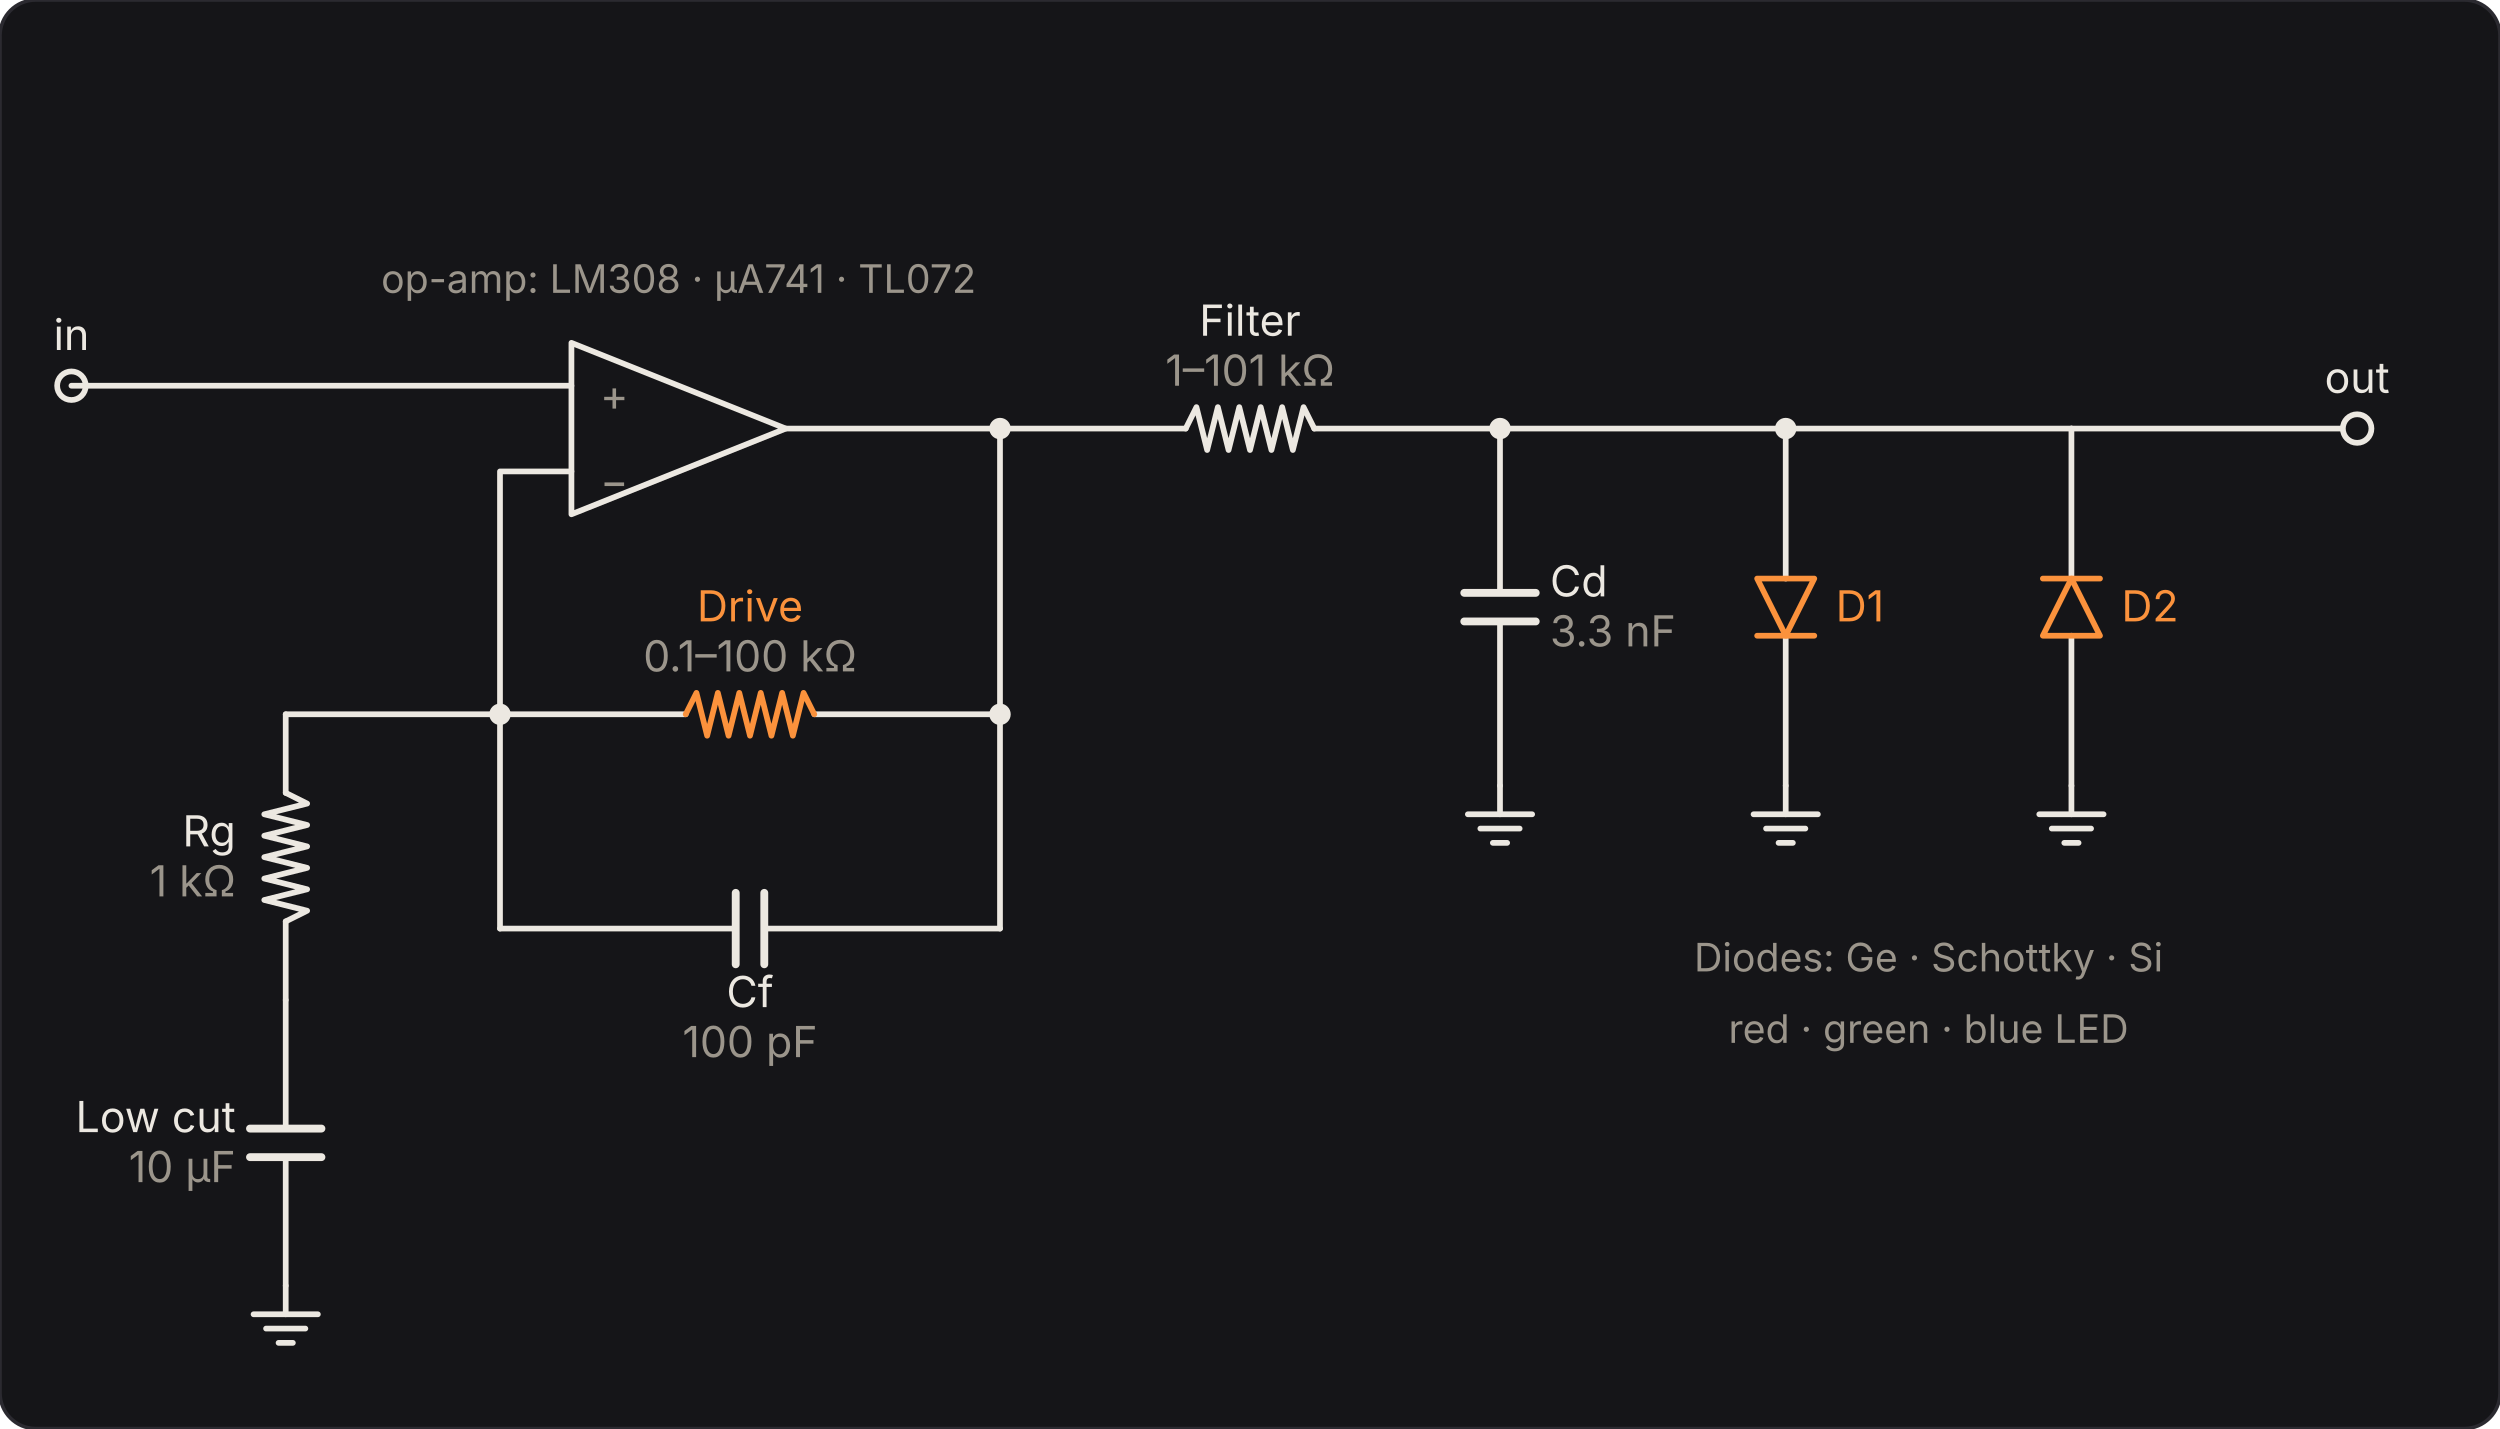
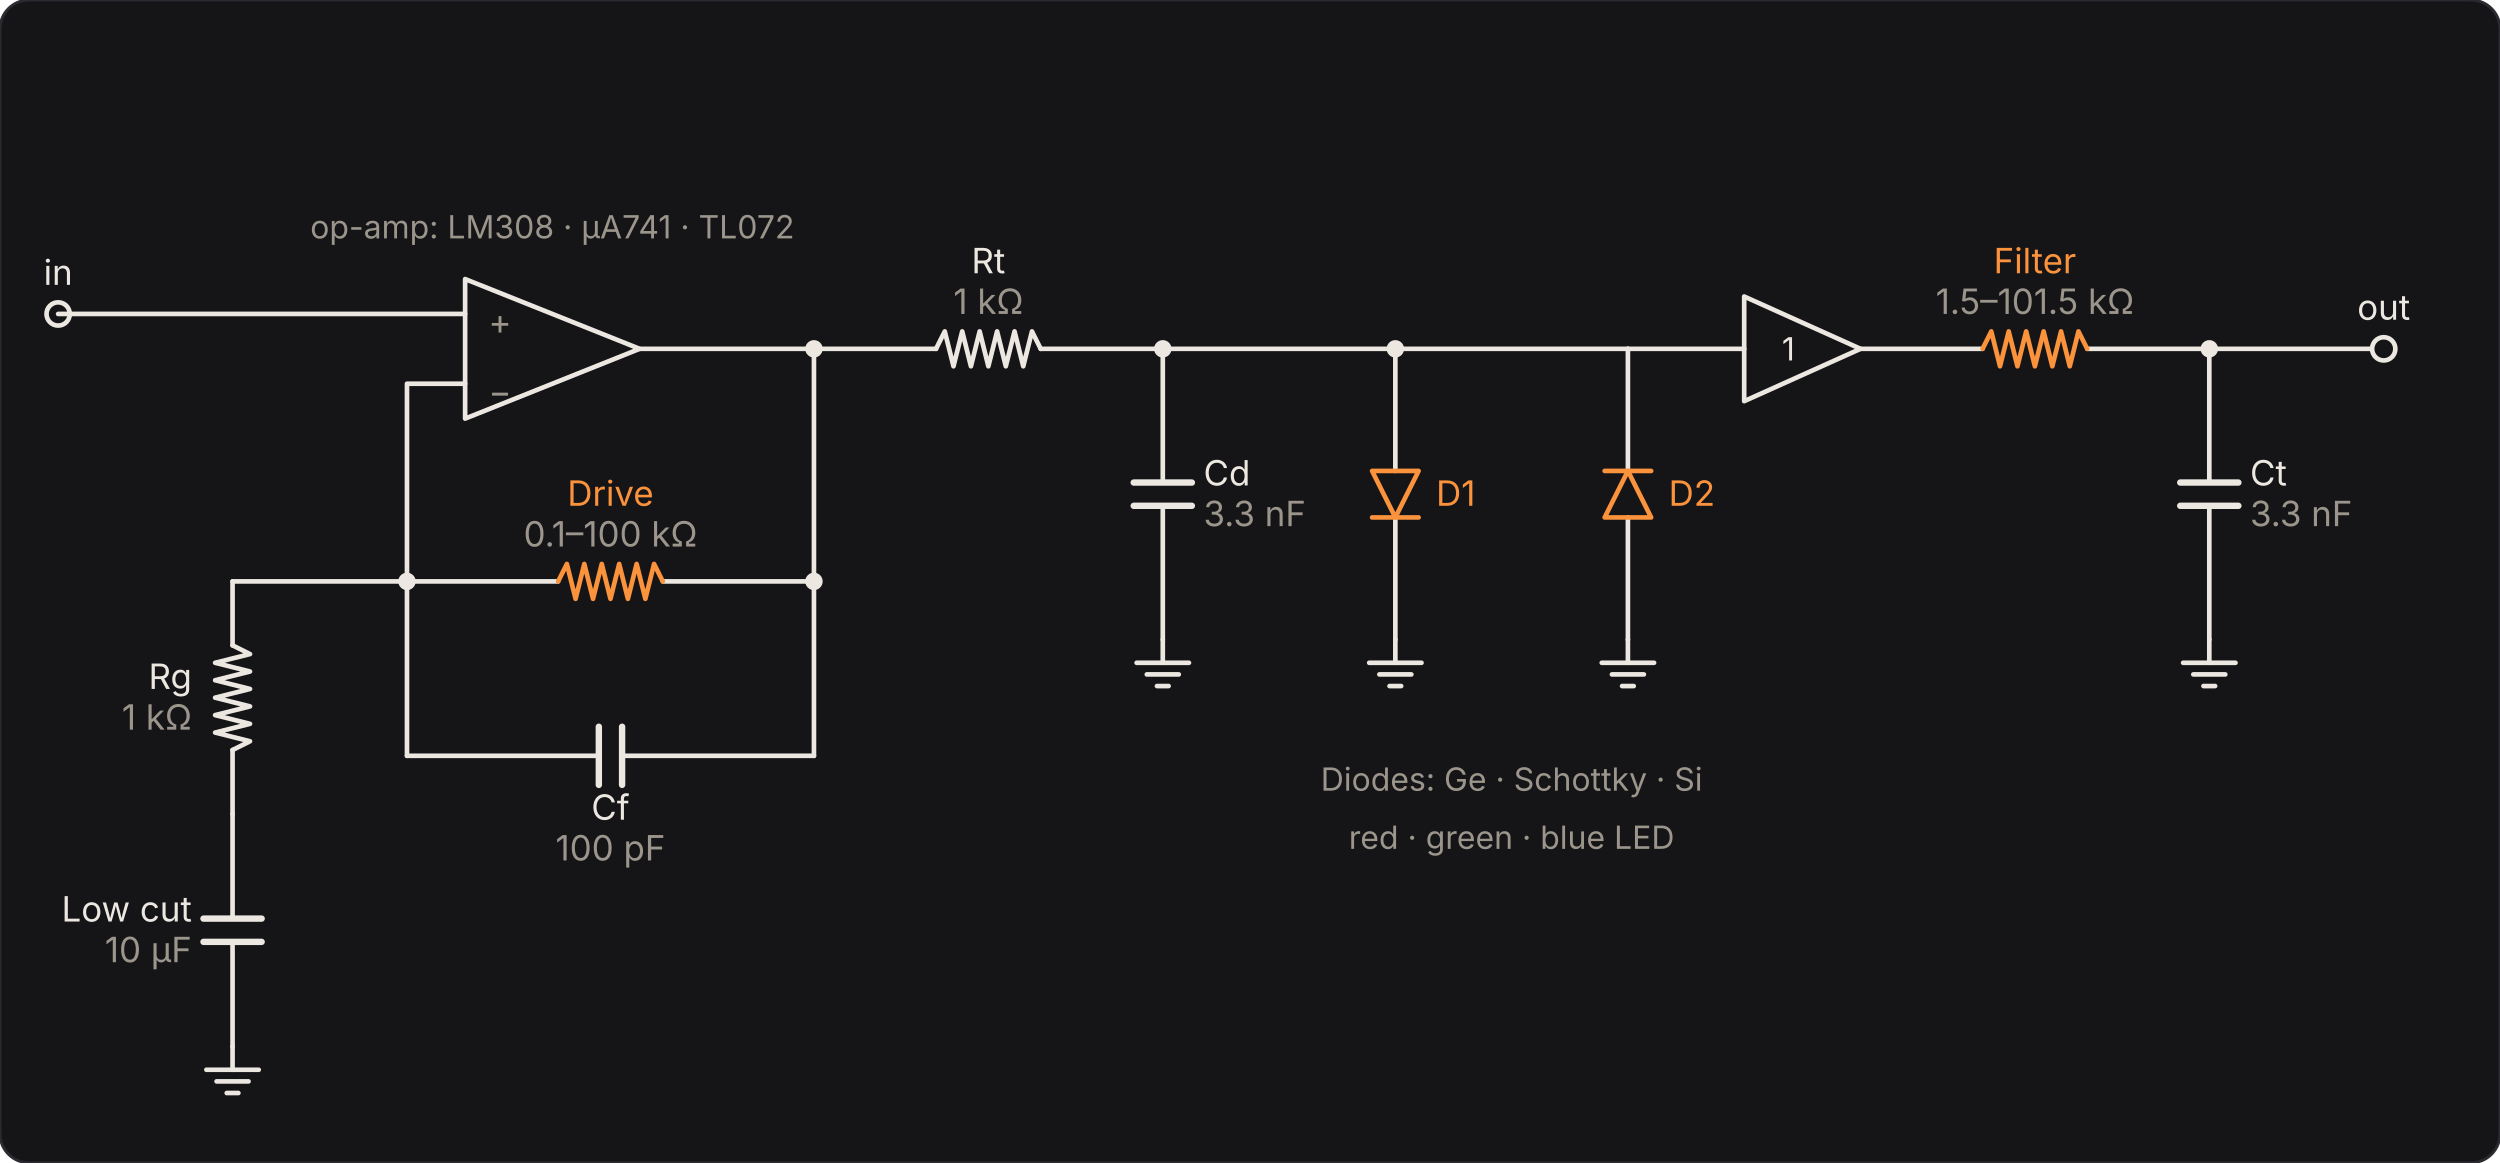
- <svg xmlns="http://www.w3.org/2000/svg" width="700" height="400" viewBox="0 0 700 400" font-family="system-ui, -apple-system, Segoe UI, sans-serif" role="img" aria-label="The Bandgap: an op-amp's gain, then diodes to ground">
-   <rect width="700" height="400" rx="10" fill="#151518" stroke="#2b2a30" />
+ <svg xmlns="http://www.w3.org/2000/svg" width="860" height="400" viewBox="0 0 860 400" font-family="system-ui, -apple-system, Segoe UI, sans-serif" role="img" aria-label="The Bandgap: an op-amp's gain, diodes to ground, then the Filter">
+   <rect width="860" height="400" rx="10" fill="#151518" stroke="#2b2a30" />
  <circle cx="20" cy="108" r="4" fill="#151518" stroke="#ece8e1" stroke-width="1.6" />
  <text x="20" y="98" text-anchor="middle" fill="#ece8e1" font-size="12" font-weight="400">in</text>
  <path d="M20 108 L160 108" fill="none" stroke="#ece8e1" stroke-width="1.6" stroke-linecap="round" stroke-linejoin="round" />
  <path d="M160 96 L220 120 L160 144 L160 96" fill="none" stroke="#ece8e1" stroke-width="1.6" stroke-linecap="round" stroke-linejoin="round" />
  <text x="172" y="115" text-anchor="middle" fill="#9b958b" font-size="12" font-weight="400">+</text>
  <text x="172" y="139" text-anchor="middle" fill="#9b958b" font-size="12" font-weight="400">−</text>
  <text x="190" y="82" text-anchor="middle" fill="#9b958b" font-size="11" font-weight="400">op-amp: LM308 · µA741 · TL072</text>
  <path d="M160 132 L140 132 L140 200" fill="none" stroke="#ece8e1" stroke-width="1.6" stroke-linecap="round" stroke-linejoin="round" />
  <path d="M140 200 L192 200" fill="none" stroke="#ece8e1" stroke-width="1.6" stroke-linecap="round" stroke-linejoin="round" />
  <path d="M228 200 L280 200" fill="none" stroke="#ece8e1" stroke-width="1.6" stroke-linecap="round" stroke-linejoin="round" />
  <g transform="translate(192 200) rotate(0)">
    <path d="M0 0 L3 -6 L6 6 L9 -6 L12 6 L15 -6 L18 6 L21 -6 L24 6 L27 -6 L30 6 L33 -6 L36 0" fill="none" stroke="#fb923c" stroke-width="1.6" stroke-linecap="round" stroke-linejoin="round" />
  </g>
  <text x="210" y="174" text-anchor="middle" fill="#fb923c" font-size="12" font-weight="400">Drive</text>
  <text x="210" y="188" text-anchor="middle" fill="#9b958b" font-size="12" font-weight="400">0.1–100 kΩ</text>
  <path d="M140 200 L140 260" fill="none" stroke="#ece8e1" stroke-width="1.6" stroke-linecap="round" stroke-linejoin="round" />
  <path d="M140 260 L206 260" fill="none" stroke="#ece8e1" stroke-width="1.6" stroke-linecap="round" stroke-linejoin="round" />
  <path d="M214 260 L280 260" fill="none" stroke="#ece8e1" stroke-width="1.6" stroke-linecap="round" stroke-linejoin="round" />
  <g transform="translate(206 260) rotate(0)">
    <path d="M0 -10 L0 10" fill="none" stroke="#ece8e1" stroke-width="2.2" stroke-linecap="round" stroke-linejoin="round" />
    <path d="M8 -10 L8 10" fill="none" stroke="#ece8e1" stroke-width="2.2" stroke-linecap="round" stroke-linejoin="round" />
  </g>
  <text x="210" y="282" text-anchor="middle" fill="#ece8e1" font-size="12" font-weight="400">Cf</text>
  <text x="210" y="296" text-anchor="middle" fill="#9b958b" font-size="12" font-weight="400">100 pF</text>
  <path d="M280 260 L280 200 L280 120" fill="none" stroke="#ece8e1" stroke-width="1.6" stroke-linecap="round" stroke-linejoin="round" />
  <path d="M220 120 L280 120" fill="none" stroke="#ece8e1" stroke-width="1.6" stroke-linecap="round" stroke-linejoin="round" />
  <circle cx="140" cy="200" r="3" fill="#ece8e1" />
  <circle cx="280" cy="200" r="3" fill="#ece8e1" />
  <circle cx="280" cy="120" r="3" fill="#ece8e1" />
  <path d="M140 200 L80 200" fill="none" stroke="#ece8e1" stroke-width="1.6" stroke-linecap="round" stroke-linejoin="round" />
  <path d="M80 200 L80 222" fill="none" stroke="#ece8e1" stroke-width="1.6" stroke-linecap="round" stroke-linejoin="round" />
  <path d="M80 258 L80 280" fill="none" stroke="#ece8e1" stroke-width="1.6" stroke-linecap="round" stroke-linejoin="round" />
  <g transform="translate(80 222) rotate(90)">
    <path d="M0 0 L3 -6 L6 6 L9 -6 L12 6 L15 -6 L18 6 L21 -6 L24 6 L27 -6 L30 6 L33 -6 L36 0" fill="none" stroke="#ece8e1" stroke-width="1.6" stroke-linecap="round" stroke-linejoin="round" />
  </g>
  <text x="66" y="237" text-anchor="end" fill="#ece8e1" font-size="12" font-weight="400">Rg</text>
  <text x="66" y="251" text-anchor="end" fill="#9b958b" font-size="12" font-weight="400">1 kΩ</text>
  <path d="M80 280 L80 316" fill="none" stroke="#ece8e1" stroke-width="1.6" stroke-linecap="round" stroke-linejoin="round" />
  <path d="M80 324 L80 360" fill="none" stroke="#ece8e1" stroke-width="1.6" stroke-linecap="round" stroke-linejoin="round" />
  <g transform="translate(80 316) rotate(90)">
    <path d="M0 -10 L0 10" fill="none" stroke="#ece8e1" stroke-width="2.2" stroke-linecap="round" stroke-linejoin="round" />
    <path d="M8 -10 L8 10" fill="none" stroke="#ece8e1" stroke-width="2.2" stroke-linecap="round" stroke-linejoin="round" />
  </g>
  <text x="66" y="317" text-anchor="end" fill="#ece8e1" font-size="12" font-weight="400">Low cut</text>
  <text x="66" y="331" text-anchor="end" fill="#9b958b" font-size="12" font-weight="400">10 µF</text>
  <path d="M80 360 L80 368" fill="none" stroke="#ece8e1" stroke-width="1.6" stroke-linecap="round" stroke-linejoin="round" />
  <path d="M71 368 L89 368" fill="none" stroke="#ece8e1" stroke-width="1.6" stroke-linecap="round" stroke-linejoin="round" />
  <path d="M74.5 372 L85.5 372" fill="none" stroke="#ece8e1" stroke-width="1.6" stroke-linecap="round" stroke-linejoin="round" />
  <path d="M78 376 L82 376" fill="none" stroke="#ece8e1" stroke-width="1.6" stroke-linecap="round" stroke-linejoin="round" />
-   <path d="M280 120 L332 120" fill="none" stroke="#ece8e1" stroke-width="1.6" stroke-linecap="round" stroke-linejoin="round" />
-   <path d="M368 120 L420 120" fill="none" stroke="#ece8e1" stroke-width="1.6" stroke-linecap="round" stroke-linejoin="round" />
-   <g transform="translate(332 120) rotate(0)">
+   <path d="M280 120 L322 120" fill="none" stroke="#ece8e1" stroke-width="1.6" stroke-linecap="round" stroke-linejoin="round" />
+   <path d="M358 120 L400 120" fill="none" stroke="#ece8e1" stroke-width="1.6" stroke-linecap="round" stroke-linejoin="round" />
+   <g transform="translate(322 120) rotate(0)">
    <path d="M0 0 L3 -6 L6 6 L9 -6 L12 6 L15 -6 L18 6 L21 -6 L24 6 L27 -6 L30 6 L33 -6 L36 0" fill="none" stroke="#ece8e1" stroke-width="1.6" stroke-linecap="round" stroke-linejoin="round" />
  </g>
-   <text x="350" y="94" text-anchor="middle" fill="#ece8e1" font-size="12" font-weight="400">Filter</text>
-   <text x="350" y="108" text-anchor="middle" fill="#9b958b" font-size="12" font-weight="400">1–101 kΩ</text>
-   <path d="M420 120 L420 166" fill="none" stroke="#ece8e1" stroke-width="1.6" stroke-linecap="round" stroke-linejoin="round" />
-   <path d="M420 174 L420 220" fill="none" stroke="#ece8e1" stroke-width="1.6" stroke-linecap="round" stroke-linejoin="round" />
-   <g transform="translate(420 166) rotate(90)">
+   <text x="340" y="94" text-anchor="middle" fill="#ece8e1" font-size="12" font-weight="400">Rt</text>
+   <text x="340" y="108" text-anchor="middle" fill="#9b958b" font-size="12" font-weight="400">1 kΩ</text>
+   <path d="M400 120 L400 166" fill="none" stroke="#ece8e1" stroke-width="1.6" stroke-linecap="round" stroke-linejoin="round" />
+   <path d="M400 174 L400 220" fill="none" stroke="#ece8e1" stroke-width="1.6" stroke-linecap="round" stroke-linejoin="round" />
+   <g transform="translate(400 166) rotate(90)">
    <path d="M0 -10 L0 10" fill="none" stroke="#ece8e1" stroke-width="2.2" stroke-linecap="round" stroke-linejoin="round" />
    <path d="M8 -10 L8 10" fill="none" stroke="#ece8e1" stroke-width="2.2" stroke-linecap="round" stroke-linejoin="round" />
  </g>
-   <text x="434" y="167" text-anchor="start" fill="#ece8e1" font-size="12" font-weight="400">Cd</text>
-   <text x="434" y="181" text-anchor="start" fill="#9b958b" font-size="12" font-weight="400">3.3 nF</text>
-   <path d="M420 220 L420 228" fill="none" stroke="#ece8e1" stroke-width="1.6" stroke-linecap="round" stroke-linejoin="round" />
-   <path d="M411 228 L429 228" fill="none" stroke="#ece8e1" stroke-width="1.6" stroke-linecap="round" stroke-linejoin="round" />
-   <path d="M414.5 232 L425.5 232" fill="none" stroke="#ece8e1" stroke-width="1.6" stroke-linecap="round" stroke-linejoin="round" />
-   <path d="M418 236 L422 236" fill="none" stroke="#ece8e1" stroke-width="1.6" stroke-linecap="round" stroke-linejoin="round" />
-   <path d="M420 120 L580 120" fill="none" stroke="#ece8e1" stroke-width="1.6" stroke-linecap="round" stroke-linejoin="round" />
-   <path d="M500 120 L500 162" fill="none" stroke="#ece8e1" stroke-width="1.6" stroke-linecap="round" stroke-linejoin="round" />
-   <path d="M500 178 L500 220" fill="none" stroke="#ece8e1" stroke-width="1.6" stroke-linecap="round" stroke-linejoin="round" />
-   <g transform="translate(500 162) rotate(90)">
+   <text x="414" y="167" text-anchor="start" fill="#ece8e1" font-size="12" font-weight="400">Cd</text>
+   <text x="414" y="181" text-anchor="start" fill="#9b958b" font-size="12" font-weight="400">3.3 nF</text>
+   <path d="M400 220 L400 228" fill="none" stroke="#ece8e1" stroke-width="1.6" stroke-linecap="round" stroke-linejoin="round" />
+   <path d="M391 228 L409 228" fill="none" stroke="#ece8e1" stroke-width="1.6" stroke-linecap="round" stroke-linejoin="round" />
+   <path d="M394.5 232 L405.5 232" fill="none" stroke="#ece8e1" stroke-width="1.6" stroke-linecap="round" stroke-linejoin="round" />
+   <path d="M398 236 L402 236" fill="none" stroke="#ece8e1" stroke-width="1.6" stroke-linecap="round" stroke-linejoin="round" />
+   <path d="M400 120 L560 120" fill="none" stroke="#ece8e1" stroke-width="1.6" stroke-linecap="round" stroke-linejoin="round" />
+   <path d="M480 120 L480 162" fill="none" stroke="#ece8e1" stroke-width="1.6" stroke-linecap="round" stroke-linejoin="round" />
+   <path d="M480 178 L480 220" fill="none" stroke="#ece8e1" stroke-width="1.6" stroke-linecap="round" stroke-linejoin="round" />
+   <g transform="translate(480 162) rotate(90)">
    <path d="M0 -8 L0 8 L16 0 L0 -8" fill="none" stroke="#fb923c" stroke-width="1.6" stroke-linecap="round" stroke-linejoin="round" />
    <path d="M16 -8 L16 8" fill="none" stroke="#fb923c" stroke-width="1.6" stroke-linecap="round" stroke-linejoin="round" />
  </g>
-   <text x="514" y="174" text-anchor="start" fill="#fb923c" font-size="12" font-weight="400">D1</text>
-   <path d="M580 220 L580 178" fill="none" stroke="#ece8e1" stroke-width="1.6" stroke-linecap="round" stroke-linejoin="round" />
-   <path d="M580 162 L580 120" fill="none" stroke="#ece8e1" stroke-width="1.6" stroke-linecap="round" stroke-linejoin="round" />
-   <g transform="translate(580 178) rotate(-90)">
+   <text x="494" y="174" text-anchor="start" fill="#fb923c" font-size="12" font-weight="400">D1</text>
+   <path d="M560 220 L560 178" fill="none" stroke="#ece8e1" stroke-width="1.6" stroke-linecap="round" stroke-linejoin="round" />
+   <path d="M560 162 L560 120" fill="none" stroke="#ece8e1" stroke-width="1.6" stroke-linecap="round" stroke-linejoin="round" />
+   <g transform="translate(560 178) rotate(-90)">
    <path d="M0 -8 L0 8 L16 0 L0 -8" fill="none" stroke="#fb923c" stroke-width="1.6" stroke-linecap="round" stroke-linejoin="round" />
    <path d="M16 -8 L16 8" fill="none" stroke="#fb923c" stroke-width="1.6" stroke-linecap="round" stroke-linejoin="round" />
  </g>
-   <text x="594" y="174" text-anchor="start" fill="#fb923c" font-size="12" font-weight="400">D2</text>
-   <path d="M500 220 L500 228" fill="none" stroke="#ece8e1" stroke-width="1.6" stroke-linecap="round" stroke-linejoin="round" />
-   <path d="M491 228 L509 228" fill="none" stroke="#ece8e1" stroke-width="1.6" stroke-linecap="round" stroke-linejoin="round" />
-   <path d="M494.5 232 L505.5 232" fill="none" stroke="#ece8e1" stroke-width="1.6" stroke-linecap="round" stroke-linejoin="round" />
-   <path d="M498 236 L502 236" fill="none" stroke="#ece8e1" stroke-width="1.6" stroke-linecap="round" stroke-linejoin="round" />
-   <path d="M580 220 L580 228" fill="none" stroke="#ece8e1" stroke-width="1.6" stroke-linecap="round" stroke-linejoin="round" />
-   <path d="M571 228 L589 228" fill="none" stroke="#ece8e1" stroke-width="1.6" stroke-linecap="round" stroke-linejoin="round" />
-   <path d="M574.5 232 L585.5 232" fill="none" stroke="#ece8e1" stroke-width="1.6" stroke-linecap="round" stroke-linejoin="round" />
-   <path d="M578 236 L582 236" fill="none" stroke="#ece8e1" stroke-width="1.6" stroke-linecap="round" stroke-linejoin="round" />
-   <circle cx="420" cy="120" r="3" fill="#ece8e1" />
-   <circle cx="500" cy="120" r="3" fill="#ece8e1" />
-   <text x="540" y="272" text-anchor="middle" fill="#9b958b" font-size="11" font-weight="400">Diodes: Ge · Schottky · Si</text>
-   <text x="540" y="292" text-anchor="middle" fill="#9b958b" font-size="11" font-weight="400">red · green · blue LED</text>
-   <path d="M580 120 L660 120" fill="none" stroke="#ece8e1" stroke-width="1.6" stroke-linecap="round" stroke-linejoin="round" />
-   <circle cx="660" cy="120" r="4" fill="#151518" stroke="#ece8e1" stroke-width="1.6" />
-   <text x="660" y="110" text-anchor="middle" fill="#ece8e1" font-size="12" font-weight="400">out</text>
+   <text x="574" y="174" text-anchor="start" fill="#fb923c" font-size="12" font-weight="400">D2</text>
+   <path d="M480 220 L480 228" fill="none" stroke="#ece8e1" stroke-width="1.6" stroke-linecap="round" stroke-linejoin="round" />
+   <path d="M471 228 L489 228" fill="none" stroke="#ece8e1" stroke-width="1.6" stroke-linecap="round" stroke-linejoin="round" />
+   <path d="M474.5 232 L485.5 232" fill="none" stroke="#ece8e1" stroke-width="1.6" stroke-linecap="round" stroke-linejoin="round" />
+   <path d="M478 236 L482 236" fill="none" stroke="#ece8e1" stroke-width="1.6" stroke-linecap="round" stroke-linejoin="round" />
+   <path d="M560 220 L560 228" fill="none" stroke="#ece8e1" stroke-width="1.6" stroke-linecap="round" stroke-linejoin="round" />
+   <path d="M551 228 L569 228" fill="none" stroke="#ece8e1" stroke-width="1.6" stroke-linecap="round" stroke-linejoin="round" />
+   <path d="M554.5 232 L565.5 232" fill="none" stroke="#ece8e1" stroke-width="1.6" stroke-linecap="round" stroke-linejoin="round" />
+   <path d="M558 236 L562 236" fill="none" stroke="#ece8e1" stroke-width="1.6" stroke-linecap="round" stroke-linejoin="round" />
+   <circle cx="400" cy="120" r="3" fill="#ece8e1" />
+   <circle cx="480" cy="120" r="3" fill="#ece8e1" />
+   <text x="520" y="272" text-anchor="middle" fill="#9b958b" font-size="11" font-weight="400">Diodes: Ge · Schottky · Si</text>
+   <text x="520" y="292" text-anchor="middle" fill="#9b958b" font-size="11" font-weight="400">red · green · blue LED</text>
+   <path d="M560 120 L600 120" fill="none" stroke="#ece8e1" stroke-width="1.6" stroke-linecap="round" stroke-linejoin="round" />
+   <path d="M600 102 L640 120 L600 138 L600 102" fill="none" stroke="#ece8e1" stroke-width="1.6" stroke-linecap="round" stroke-linejoin="round" />
+   <text x="615.2" y="124" text-anchor="middle" fill="#ece8e1" font-size="11" font-weight="400">1</text>
+   <path d="M640 120 L682 120" fill="none" stroke="#ece8e1" stroke-width="1.6" stroke-linecap="round" stroke-linejoin="round" />
+   <path d="M718 120 L760 120" fill="none" stroke="#ece8e1" stroke-width="1.6" stroke-linecap="round" stroke-linejoin="round" />
+   <g transform="translate(682 120) rotate(0)">
+     <path d="M0 0 L3 -6 L6 6 L9 -6 L12 6 L15 -6 L18 6 L21 -6 L24 6 L27 -6 L30 6 L33 -6 L36 0" fill="none" stroke="#fb923c" stroke-width="1.6" stroke-linecap="round" stroke-linejoin="round" />
+   </g>
+   <text x="700" y="94" text-anchor="middle" fill="#fb923c" font-size="12" font-weight="400">Filter</text>
+   <text x="700" y="108" text-anchor="middle" fill="#9b958b" font-size="12" font-weight="400">1.5–101.5 kΩ</text>
+   <path d="M760 120 L760 166" fill="none" stroke="#ece8e1" stroke-width="1.6" stroke-linecap="round" stroke-linejoin="round" />
+   <path d="M760 174 L760 220" fill="none" stroke="#ece8e1" stroke-width="1.6" stroke-linecap="round" stroke-linejoin="round" />
+   <g transform="translate(760 166) rotate(90)">
+     <path d="M0 -10 L0 10" fill="none" stroke="#ece8e1" stroke-width="2.2" stroke-linecap="round" stroke-linejoin="round" />
+     <path d="M8 -10 L8 10" fill="none" stroke="#ece8e1" stroke-width="2.2" stroke-linecap="round" stroke-linejoin="round" />
+   </g>
+   <text x="774" y="167" text-anchor="start" fill="#ece8e1" font-size="12" font-weight="400">Ct</text>
+   <text x="774" y="181" text-anchor="start" fill="#9b958b" font-size="12" font-weight="400">3.3 nF</text>
+   <path d="M760 220 L760 228" fill="none" stroke="#ece8e1" stroke-width="1.6" stroke-linecap="round" stroke-linejoin="round" />
+   <path d="M751 228 L769 228" fill="none" stroke="#ece8e1" stroke-width="1.6" stroke-linecap="round" stroke-linejoin="round" />
+   <path d="M754.5 232 L765.5 232" fill="none" stroke="#ece8e1" stroke-width="1.6" stroke-linecap="round" stroke-linejoin="round" />
+   <path d="M758 236 L762 236" fill="none" stroke="#ece8e1" stroke-width="1.6" stroke-linecap="round" stroke-linejoin="round" />
+   <path d="M760 120 L820 120" fill="none" stroke="#ece8e1" stroke-width="1.6" stroke-linecap="round" stroke-linejoin="round" />
+   <circle cx="760" cy="120" r="3" fill="#ece8e1" />
+   <circle cx="820" cy="120" r="4" fill="#151518" stroke="#ece8e1" stroke-width="1.6" />
+   <text x="820" y="110" text-anchor="middle" fill="#ece8e1" font-size="12" font-weight="400">out</text>
</svg>
